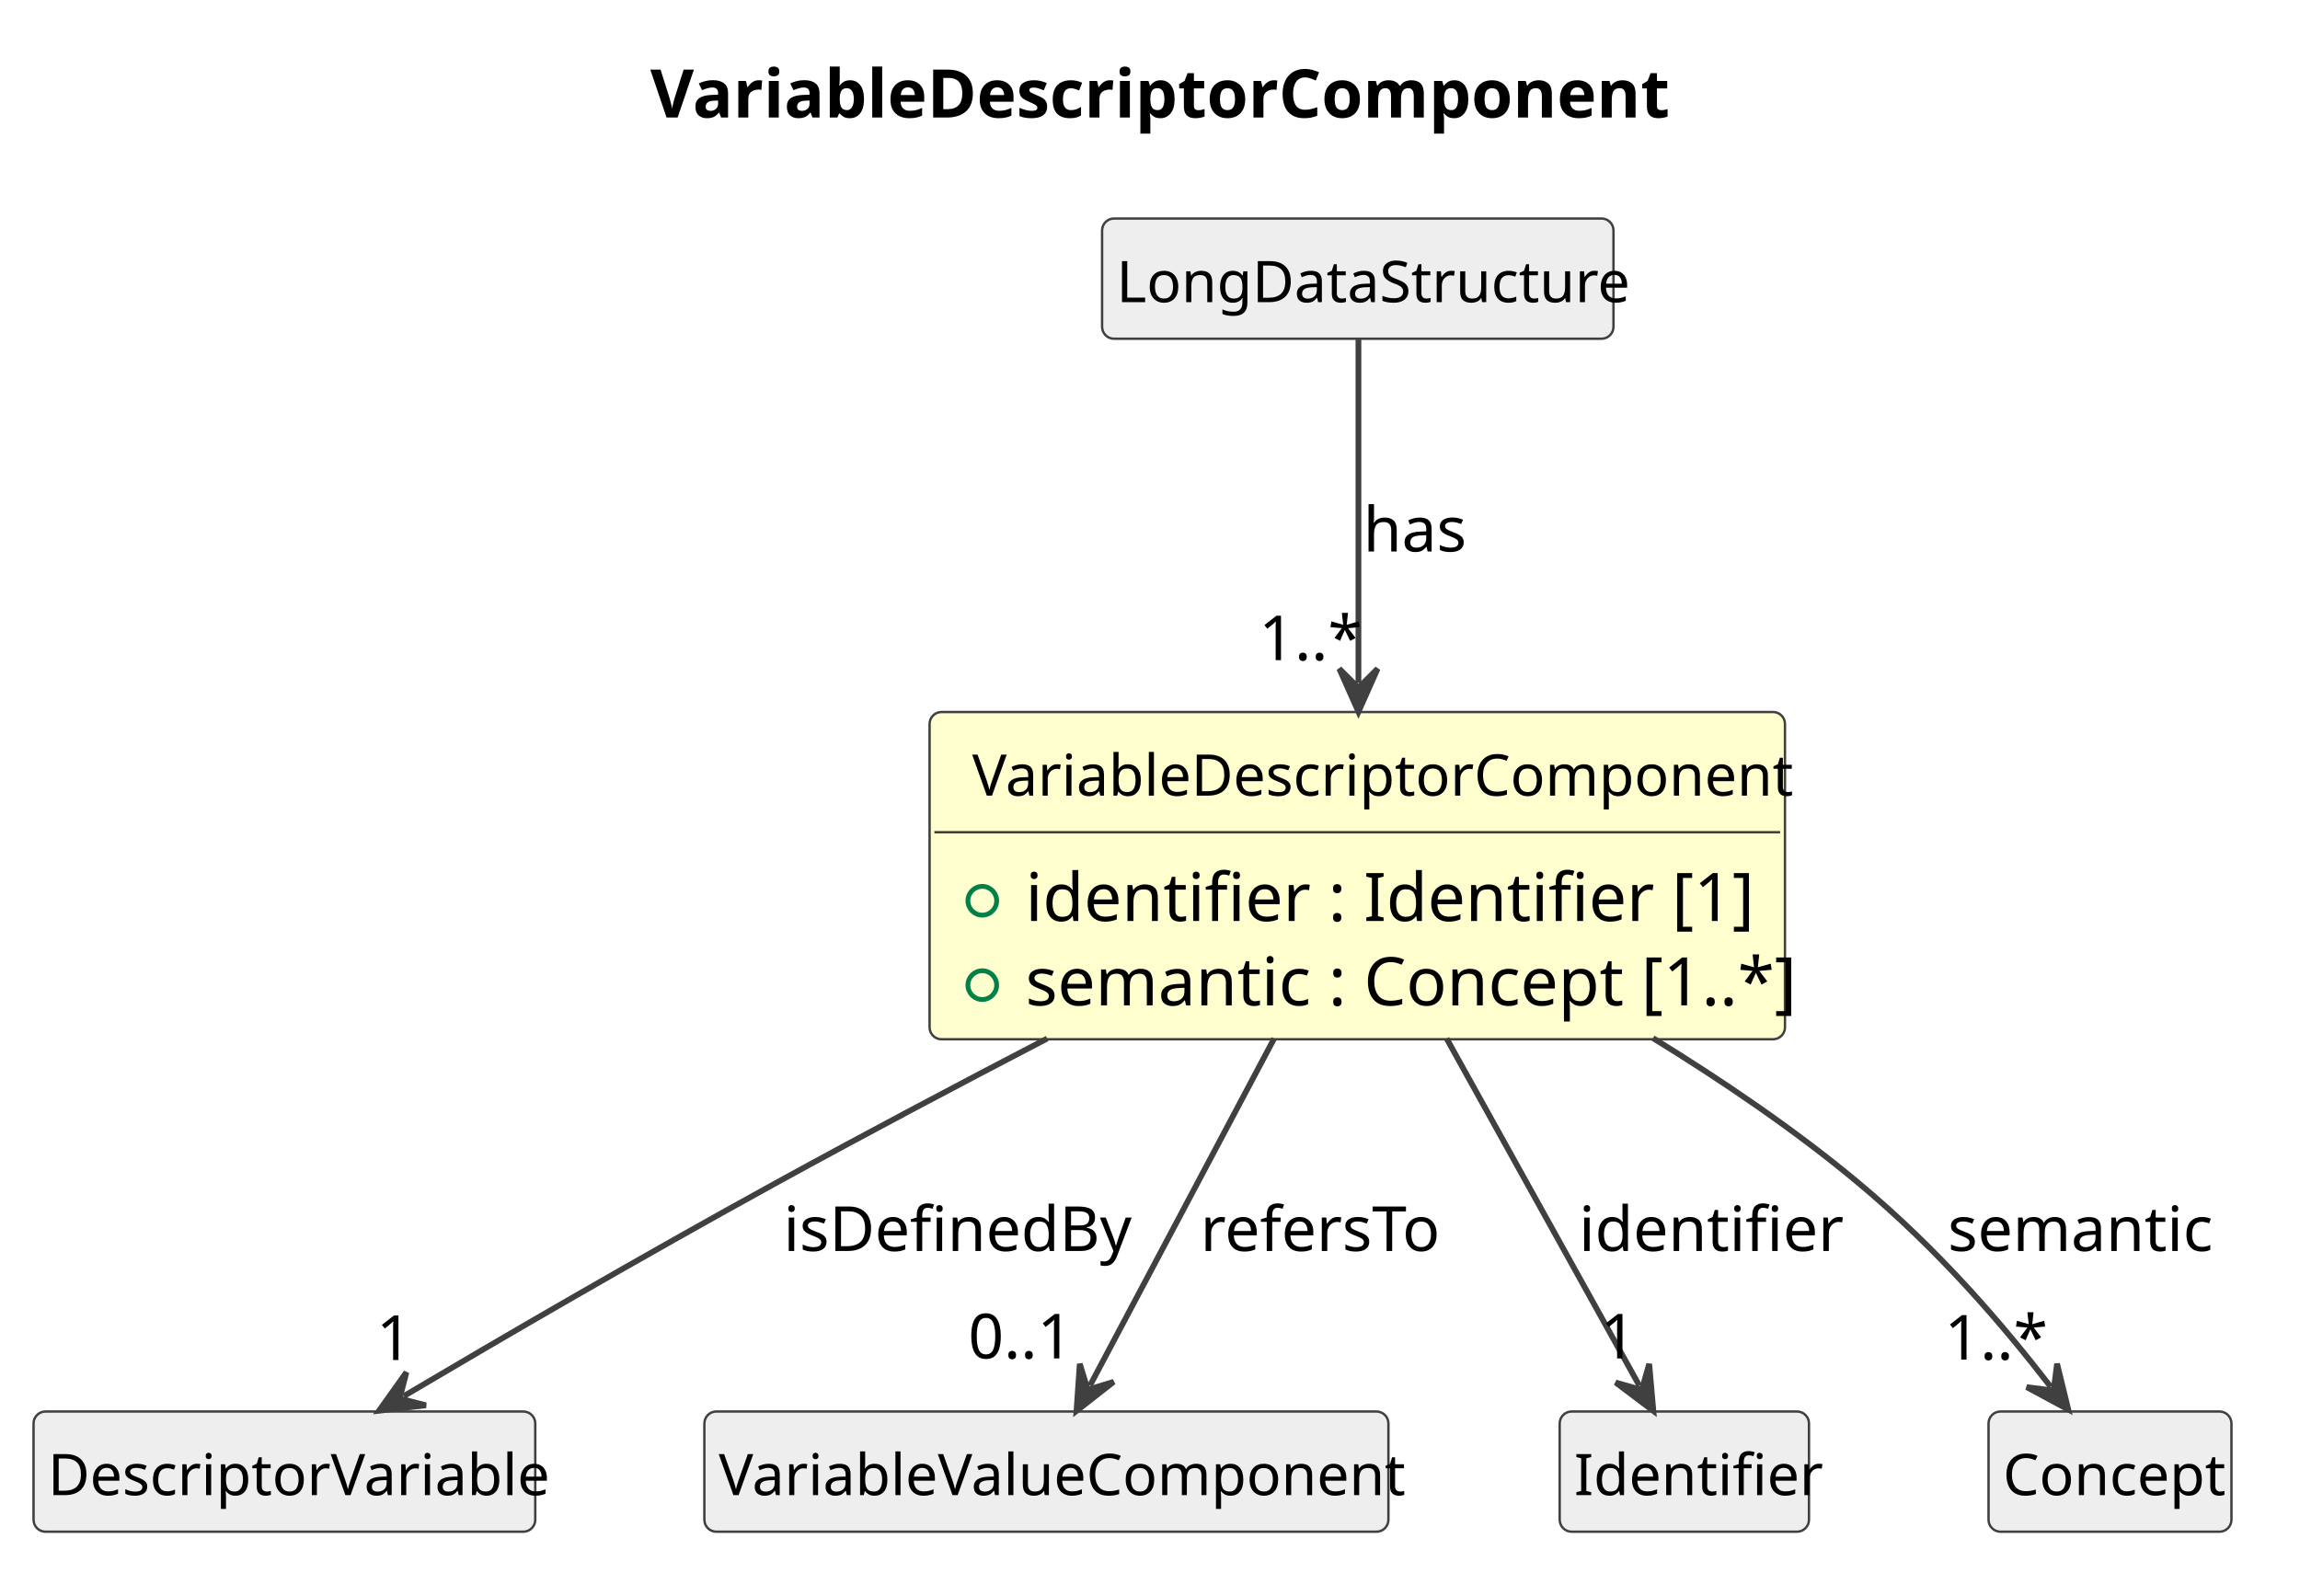
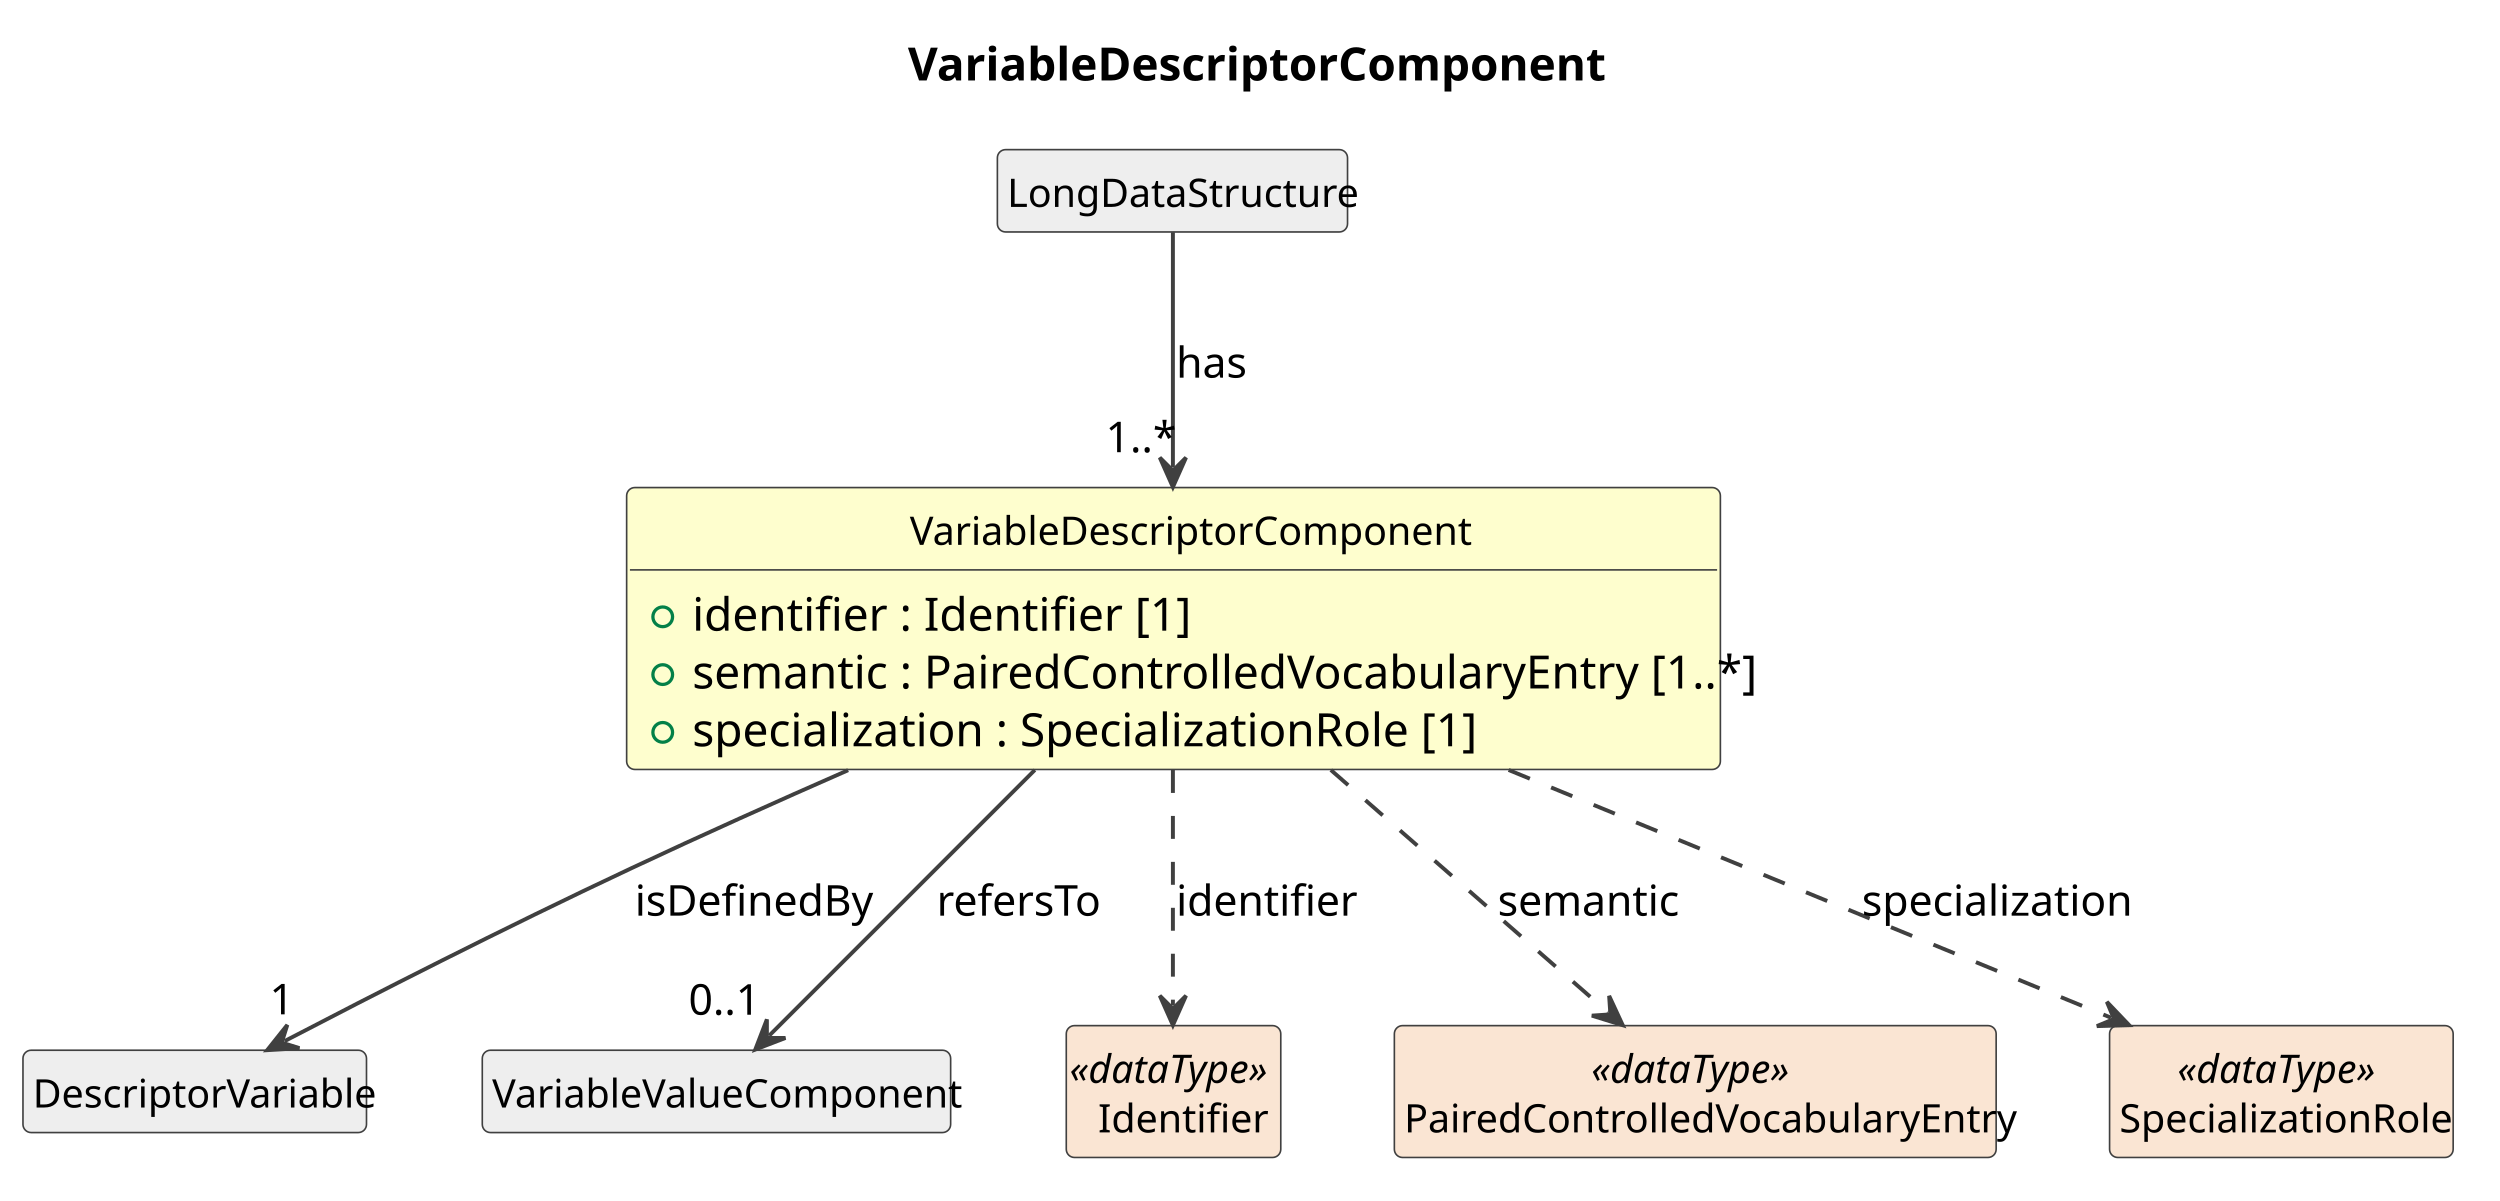
- <svg xmlns="http://www.w3.org/2000/svg" contentStyleType="text/css" data-diagram-type="CLASS" height="333px" preserveAspectRatio="none" style="width:480px;height:333px;background:#FFFFFF;" version="1.1" viewBox="0 0 480 333" width="480px" zoomAndPan="magnify">
+ <svg xmlns="http://www.w3.org/2000/svg" contentStyleType="text/css" data-diagram-type="CLASS" height="366px" preserveAspectRatio="none" style="width:762px;height:366px;background:#FFFFFF;" version="1.1" viewBox="0 0 762 366" width="762px" zoomAndPan="magnify">
  <defs />
  <g>
    <g class="title" data-source-line="1">
-       <text fill="#000000" font-family="sans-serif" font-size="14" font-weight="700" lengthAdjust="spacing" textLength="202.262" x="135.717" y="24.533">VariableDescriptorComponent</text>
+       <text fill="#000000" font-family="sans-serif" font-size="14" font-weight="700" lengthAdjust="spacing" textLength="202.262" x="276.731" y="24.533">VariableDescriptorComponent</text>
    </g>
    <g class="entity" data-qualified-name="VariableDescriptorComponent" data-source-line="12" id="ent0002">
-       <rect fill="#FEFECE" height="68.312" rx="2.5" ry="2.5" style="stroke:#404040;stroke-width:0.5;" width="178.517" x="194" y="148.609" />
-       <text fill="#000000" font-family="sans-serif" font-size="12" lengthAdjust="spacing" textLength="160.746" x="202.885" y="166.066">VariableDescriptorComponent</text>
-       <line style="stroke:#404040;stroke-width:0.5;" x1="195" x2="371.517" y1="173.703" y2="173.703" />
+       <rect fill="#FEFECE" height="85.922" rx="2.5" ry="2.5" style="stroke:#404040;stroke-width:0.5;" width="333.371" x="191" y="148.609" />
+       <text fill="#000000" font-family="sans-serif" font-size="12" lengthAdjust="spacing" textLength="160.746" x="277.312" y="166.066">VariableDescriptorComponent</text>
+       <line style="stroke:#404040;stroke-width:0.5;" x1="192" x2="523.371" y1="173.703" y2="173.703" />
      <g data-visibility-modifier="PUBLIC_FIELD">
-         <ellipse cx="205" cy="188.008" fill="none" rx="3" ry="3" style="stroke:#038048;stroke-width:1;" />
+         <ellipse cx="202" cy="188.008" fill="none" rx="3" ry="3" style="stroke:#038048;stroke-width:1;" />
      </g>
-       <text fill="#000000" font-family="sans-serif" font-size="14" lengthAdjust="spacing" textLength="137.737" x="214" y="192.236">identifier : Identifier [1]</text>
+       <text fill="#000000" font-family="sans-serif" font-size="14" lengthAdjust="spacing" textLength="137.737" x="211" y="192.236">identifier : Identifier [1]</text>
      <g data-visibility-modifier="PUBLIC_FIELD">
-         <ellipse cx="205" cy="205.617" fill="none" rx="3" ry="3" style="stroke:#038048;stroke-width:1;" />
+         <ellipse cx="202" cy="205.617" fill="none" rx="3" ry="3" style="stroke:#038048;stroke-width:1;" />
      </g>
-       <text fill="#000000" font-family="sans-serif" font-size="14" lengthAdjust="spacing" textLength="152.517" x="214" y="209.846">semantic : Concept [1..*]</text>
+       <text fill="#000000" font-family="sans-serif" font-size="14" lengthAdjust="spacing" textLength="307.371" x="211" y="209.846">semantic : PairedControlledVocabularyEntry [1..*]</text>
+       <g data-visibility-modifier="PUBLIC_FIELD">
+         <ellipse cx="202" cy="223.227" fill="none" rx="3" ry="3" style="stroke:#038048;stroke-width:1;" />
+       </g>
+       <text fill="#000000" font-family="sans-serif" font-size="14" lengthAdjust="spacing" textLength="230.351" x="211" y="227.455">specialization : SpecializationRole [1]</text>
    </g>
-     <g class="entity" data-qualified-name="LongDataStructure" data-source-line="16" id="ent0003">
-       <rect fill="#EEEEEE" height="25.094" rx="2.5" ry="2.5" style="stroke:#404040;stroke-width:0.5;" width="106.728" x="230" y="45.609" />
-       <text fill="#000000" font-family="sans-serif" font-size="12" lengthAdjust="spacing" textLength="100.728" x="233" y="63.066">LongDataStructure</text>
+     <g class="entity" data-qualified-name="LongDataStructure" data-source-line="17" id="ent0003">
+       <rect fill="#EEEEEE" height="25.094" rx="2.5" ry="2.5" style="stroke:#404040;stroke-width:0.5;" width="106.728" x="304" y="45.609" />
+       <text fill="#000000" font-family="sans-serif" font-size="12" lengthAdjust="spacing" textLength="100.728" x="307" y="63.066">LongDataStructure</text>
    </g>
-     <g class="entity" data-qualified-name="DescriptorVariable" data-source-line="18" id="ent0005">
-       <rect fill="#EEEEEE" height="25.094" rx="2.5" ry="2.5" style="stroke:#404040;stroke-width:0.5;" width="104.707" x="7" y="294.609" />
-       <text fill="#000000" font-family="sans-serif" font-size="12" lengthAdjust="spacing" textLength="98.707" x="10" y="312.066">DescriptorVariable</text>
+     <g class="entity" data-qualified-name="DescriptorVariable" data-source-line="19" id="ent0005">
+       <rect fill="#EEEEEE" height="25.094" rx="2.5" ry="2.5" style="stroke:#404040;stroke-width:0.5;" width="104.707" x="7" y="320.109" />
+       <text fill="#000000" font-family="sans-serif" font-size="12" lengthAdjust="spacing" textLength="98.707" x="10" y="337.566">DescriptorVariable</text>
    </g>
-     <g class="entity" data-qualified-name="VariableValueComponent" data-source-line="20" id="ent0007">
-       <rect fill="#EEEEEE" height="25.094" rx="2.5" ry="2.5" style="stroke:#404040;stroke-width:0.5;" width="142.758" x="147" y="294.609" />
-       <text fill="#000000" font-family="sans-serif" font-size="12" lengthAdjust="spacing" textLength="136.758" x="150" y="312.066">VariableValueComponent</text>
+     <g class="entity" data-qualified-name="VariableValueComponent" data-source-line="21" id="ent0007">
+       <rect fill="#EEEEEE" height="25.094" rx="2.5" ry="2.5" style="stroke:#404040;stroke-width:0.5;" width="142.758" x="147" y="320.109" />
+       <text fill="#000000" font-family="sans-serif" font-size="12" lengthAdjust="spacing" textLength="136.758" x="150" y="337.566">VariableValueComponent</text>
    </g>
-     <g class="entity" data-qualified-name="Identifier" data-source-line="22" id="ent0009">
-       <rect fill="#EEEEEE" height="25.094" rx="2.5" ry="2.5" style="stroke:#404040;stroke-width:0.5;" width="52.025" x="325.5" y="294.609" />
-       <text fill="#000000" font-family="sans-serif" font-size="12" lengthAdjust="spacing" textLength="46.025" x="328.5" y="312.066">Identifier</text>
+     <g class="entity" data-qualified-name="Identifier" data-source-line="23" id="ent0009">
+       <rect fill="#FAE5D3" height="40.188" rx="2.5" ry="2.5" style="stroke:#404040;stroke-width:0.5;" width="65.381" x="325" y="312.609" />
+       <text fill="#000000" font-family="sans-serif" font-size="12" font-style="italic" lengthAdjust="spacing" textLength="63.381" x="326" y="330.066">«dataType»</text>
+       <text fill="#000000" font-family="sans-serif" font-size="12" lengthAdjust="spacing" textLength="46.025" x="334.678" y="345.16">Identifier</text>
    </g>
-     <g class="entity" data-qualified-name="Concept" data-source-line="24" id="ent0011">
-       <rect fill="#EEEEEE" height="25.094" rx="2.5" ry="2.5" style="stroke:#404040;stroke-width:0.5;" width="50.695" x="415" y="294.609" />
-       <text fill="#000000" font-family="sans-serif" font-size="12" lengthAdjust="spacing" textLength="44.695" x="418" y="312.066">Concept</text>
+     <g class="entity" data-qualified-name="PairedControlledVocabularyEntry" data-source-line="25" id="ent0011">
+       <rect fill="#FAE5D3" height="40.188" rx="2.5" ry="2.5" style="stroke:#404040;stroke-width:0.5;" width="183.428" x="425" y="312.609" />
+       <text fill="#000000" font-family="sans-serif" font-size="12" font-style="italic" lengthAdjust="spacing" textLength="63.381" x="485.023" y="330.066">«dataType»</text>
+       <text fill="#000000" font-family="sans-serif" font-size="12" lengthAdjust="spacing" textLength="177.428" x="428" y="345.16">PairedControlledVocabularyEntry</text>
    </g>
-     <g class="link" data-entity-1="ent0003" data-entity-2="ent0002" data-link-type="dependency" data-source-line="17" id="lnk4">
-       <path codeLine="17" d="M283.5,70.859 C283.5,88.579 283.5,116.829 283.5,142.569" fill="none" id="LongDataStructure-to-VariableDescriptorComponent" style="stroke:#404040;stroke-width:1.2;" />
-       <polygon fill="#404040" points="283.5,148.569,287.5,139.569,283.5,143.569,279.5,139.569,283.5,148.569" style="stroke:#404040;stroke-width:1.2;" />
-       <text fill="#000000" font-family="sans-serif" font-size="13" lengthAdjust="spacing" textLength="20.96" x="284.5" y="115.105">has</text>
-       <text fill="#000000" font-family="sans-serif" font-size="13" lengthAdjust="spacing" textLength="19.513" x="262.728" y="137.792">1..*</text>
+     <g class="entity" data-qualified-name="SpecializationRole" data-source-line="27" id="ent0013">
+       <rect fill="#FAE5D3" height="40.188" rx="2.5" ry="2.5" style="stroke:#404040;stroke-width:0.5;" width="104.725" x="643" y="312.609" />
+       <text fill="#000000" font-family="sans-serif" font-size="12" font-style="italic" lengthAdjust="spacing" textLength="63.381" x="663.672" y="330.066">«dataType»</text>
+       <text fill="#000000" font-family="sans-serif" font-size="12" lengthAdjust="spacing" textLength="98.725" x="646" y="345.16">SpecializationRole</text>
    </g>
-     <g class="link" data-entity-1="ent0002" data-entity-2="ent0005" data-link-type="dependency" data-source-line="19" id="lnk6">
-       <path codeLine="19" d="M218.54,216.769 C200.32,226.239 180.56,236.699 162.5,246.609 C133.17,262.709 104.885,279.206 84.265,291.396" fill="none" id="VariableDescriptorComponent-to-DescriptorVariable" style="stroke:#404040;stroke-width:1.2;" />
-       <polygon fill="#404040" points="79.1,294.449,88.883,293.313,83.404,291.905,84.812,286.426,79.1,294.449" style="stroke:#404040;stroke-width:1.2;" />
-       <text fill="#000000" font-family="sans-serif" font-size="13" lengthAdjust="spacing" textLength="69.367" x="163.5" y="261.104">isDefinedBy</text>
-       <text fill="#000000" font-family="sans-serif" font-size="13" lengthAdjust="spacing" textLength="7.23" x="78.542" y="283.86">1</text>
+     <g class="link" data-entity-1="ent0003" data-entity-2="ent0002" data-link-type="dependency" data-source-line="18" id="lnk4">
+       <path codeLine="18" d="M357.5,70.779 C357.5,88.069 357.5,115.349 357.5,142.459" fill="none" id="LongDataStructure-to-VariableDescriptorComponent" style="stroke:#404040;stroke-width:1.2;" />
+       <polygon fill="#404040" points="357.5,148.459,361.5,139.459,357.5,143.459,353.5,139.459,357.5,148.459" style="stroke:#404040;stroke-width:1.2;" />
+       <text fill="#000000" font-family="sans-serif" font-size="13" lengthAdjust="spacing" textLength="20.96" x="358.5" y="115.105">has</text>
+       <text fill="#000000" font-family="sans-serif" font-size="13" lengthAdjust="spacing" textLength="19.513" x="336.997" y="137.837">1..*</text>
    </g>
-     <g class="link" data-entity-1="ent0002" data-entity-2="ent0007" data-link-type="dependency" data-source-line="21" id="lnk8">
-       <path codeLine="21" d="M265.91,216.759 C252.22,242.549 236.855,271.53 227.475,289.19" fill="none" id="VariableDescriptorComponent-to-VariableValueComponent" style="stroke:#404040;stroke-width:1.2;" />
-       <polygon fill="#404040" points="224.66,294.489,232.414,288.417,227.005,290.074,225.349,284.665,224.66,294.489" style="stroke:#404040;stroke-width:1.2;" />
-       <text fill="#000000" font-family="sans-serif" font-size="13" lengthAdjust="spacing" textLength="48.401" x="250.5" y="261.104">refersTo</text>
-       <text fill="#000000" font-family="sans-serif" font-size="13" lengthAdjust="spacing" textLength="21.684" x="202.061" y="283.532">0..1</text>
+     <g class="link" data-entity-1="ent0002" data-entity-2="ent0005" data-link-type="dependency" data-source-line="20" id="lnk6">
+       <path codeLine="20" d="M258.51,234.749 C236.66,244.339 213.72,254.649 192.5,264.609 C152.95,283.179 112.981,303.657 86.761,317.317" fill="none" id="VariableDescriptorComponent-to-DescriptorVariable" style="stroke:#404040;stroke-width:1.2;" />
+       <polygon fill="#404040" points="81.44,320.089,91.27,319.478,85.874,317.779,87.574,312.384,81.44,320.089" style="stroke:#404040;stroke-width:1.2;" />
+       <text fill="#000000" font-family="sans-serif" font-size="13" lengthAdjust="spacing" textLength="69.367" x="193.5" y="279.104">isDefinedBy</text>
+       <text fill="#000000" font-family="sans-serif" font-size="13" lengthAdjust="spacing" textLength="7.23" x="82.154" y="309.173">1</text>
    </g>
-     <g class="link" data-entity-1="ent0002" data-entity-2="ent0009" data-link-type="dependency" data-source-line="23" id="lnk10">
-       <path codeLine="23" d="M301.9,216.759 C316.22,242.549 332.339,271.583 342.139,289.243" fill="none" id="VariableDescriptorComponent-to-Identifier" style="stroke:#404040;stroke-width:1.2;" />
-       <polygon fill="#404040" points="345.05,294.489,344.181,284.679,342.624,290.117,337.185,288.561,345.05,294.489" style="stroke:#404040;stroke-width:1.2;" />
-       <text fill="#000000" font-family="sans-serif" font-size="13" lengthAdjust="spacing" textLength="49.137" x="329.5" y="261.104">identifier</text>
-       <text fill="#000000" font-family="sans-serif" font-size="13" lengthAdjust="spacing" textLength="7.23" x="333.988" y="283.532">1</text>
+     <g class="link" data-entity-1="ent0002" data-entity-2="ent0007" data-link-type="dependency" data-source-line="22" id="lnk8">
+       <path codeLine="22" d="M315.42,234.689 C286.01,264.099 253.053,297.057 234.453,315.657" fill="none" id="VariableDescriptorComponent-to-VariableValueComponent" style="stroke:#404040;stroke-width:1.2;" />
+       <polygon fill="#404040" points="230.21,319.899,239.402,316.364,233.745,316.364,233.745,310.707,230.21,319.899" style="stroke:#404040;stroke-width:1.2;" />
+       <text fill="#000000" font-family="sans-serif" font-size="13" lengthAdjust="spacing" textLength="48.401" x="285.5" y="279.104">refersTo</text>
+       <text fill="#000000" font-family="sans-serif" font-size="13" lengthAdjust="spacing" textLength="21.684" x="209.869" y="309.291">0..1</text>
    </g>
-     <g class="link" data-entity-1="ent0002" data-entity-2="ent0011" data-link-type="dependency" data-source-line="25" id="lnk12">
-       <path codeLine="25" d="M344.97,216.679 C359.49,225.609 374.52,235.809 387.5,246.609 C404.94,261.119 418.12,276.713 427.97,289.453" fill="none" id="VariableDescriptorComponent-to-Concept" style="stroke:#404040;stroke-width:1.2;" />
-       <polygon fill="#404040" points="431.64,294.199,429.3,284.633,428.582,290.244,422.971,289.526,431.64,294.199" style="stroke:#404040;stroke-width:1.2;" />
-       <text fill="#000000" font-family="sans-serif" font-size="13" lengthAdjust="spacing" textLength="52.019" x="406.5" y="261.104">semantic</text>
-       <text fill="#000000" font-family="sans-serif" font-size="13" lengthAdjust="spacing" textLength="19.513" x="405.796" y="283.772">1..*</text>
+     <g class="link" data-entity-1="ent0002" data-entity-2="ent0009" data-link-type="dependency" data-source-line="24" id="lnk10">
+       <path codeLine="24" d="M357.5,234.689 C357.5,260.579 357.5,286.519 357.5,306.479" fill="none" id="VariableDescriptorComponent-to-Identifier" style="stroke:#404040;stroke-width:1.2;stroke-dasharray:7,7;" />
+       <polygon fill="#404040" points="357.5,312.479,361.5,303.479,357.5,307.479,353.5,303.479,357.5,312.479" style="stroke:#404040;stroke-width:1.2;" />
+       <text fill="#000000" font-family="sans-serif" font-size="13" lengthAdjust="spacing" textLength="49.137" x="358.5" y="279.104">identifier</text>
+     </g>
+     <g class="link" data-entity-1="ent0002" data-entity-2="ent0011" data-link-type="dependency" data-source-line="26" id="lnk12">
+       <path codeLine="26" d="M405.64,234.689 C435.25,260.579 467.263,288.57 490.093,308.53" fill="none" id="VariableDescriptorComponent-to-PairedControlledVocabularyEntry" style="stroke:#404040;stroke-width:1.2;stroke-dasharray:7,7;" />
+       <polygon fill="#404040" points="494.61,312.479,490.467,303.544,490.846,309.188,485.202,309.567,494.61,312.479" style="stroke:#404040;stroke-width:1.2;" />
+       <text fill="#000000" font-family="sans-serif" font-size="13" lengthAdjust="spacing" textLength="52.019" x="456.5" y="279.104">semantic</text>
+     </g>
+     <g class="link" data-entity-1="ent0002" data-entity-2="ent0013" data-link-type="dependency" data-source-line="28" id="lnk14">
+       <path codeLine="28" d="M459.83,234.689 C522.78,260.579 594.881,290.238 643.421,310.197" fill="none" id="VariableDescriptorComponent-to-SpecializationRole" style="stroke:#404040;stroke-width:1.2;stroke-dasharray:7,7;" />
+       <polygon fill="#404040" points="648.97,312.479,642.168,305.357,644.346,310.578,639.125,312.756,648.97,312.479" style="stroke:#404040;stroke-width:1.2;" />
+       <text fill="#000000" font-family="sans-serif" font-size="13" lengthAdjust="spacing" textLength="78.044" x="567.5" y="279.104">specialization</text>
    </g>
  </g>
</svg>
